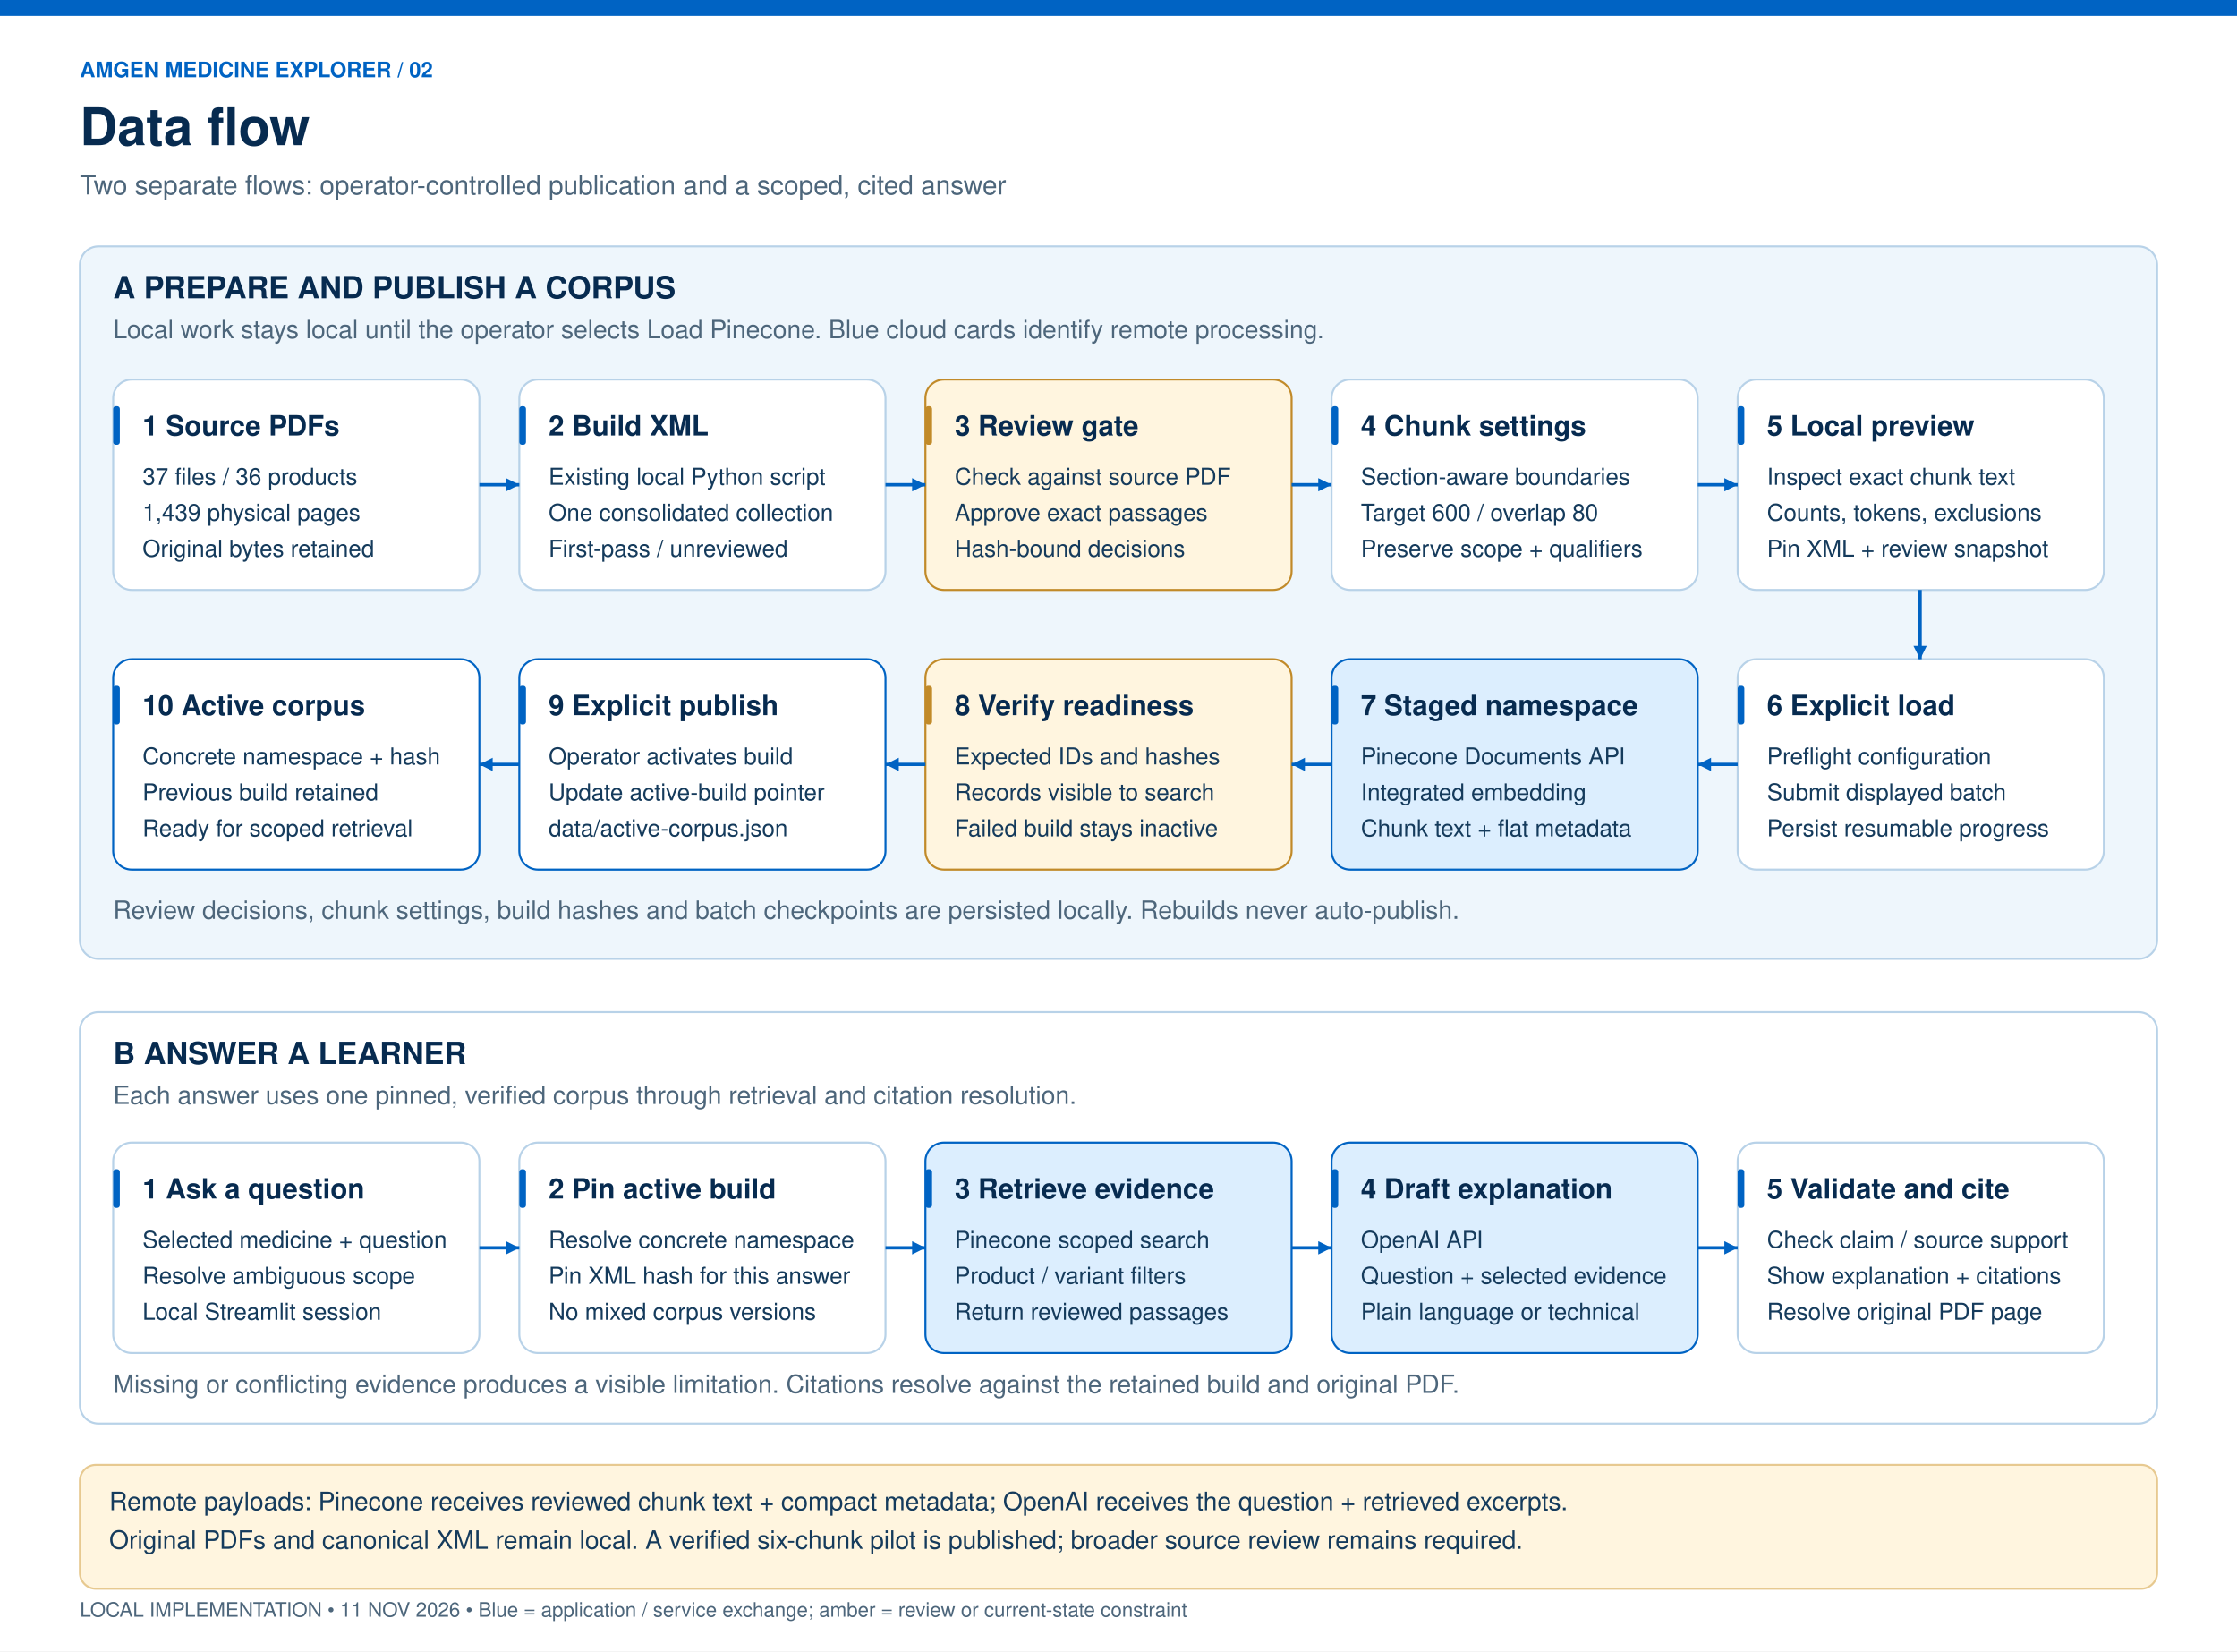
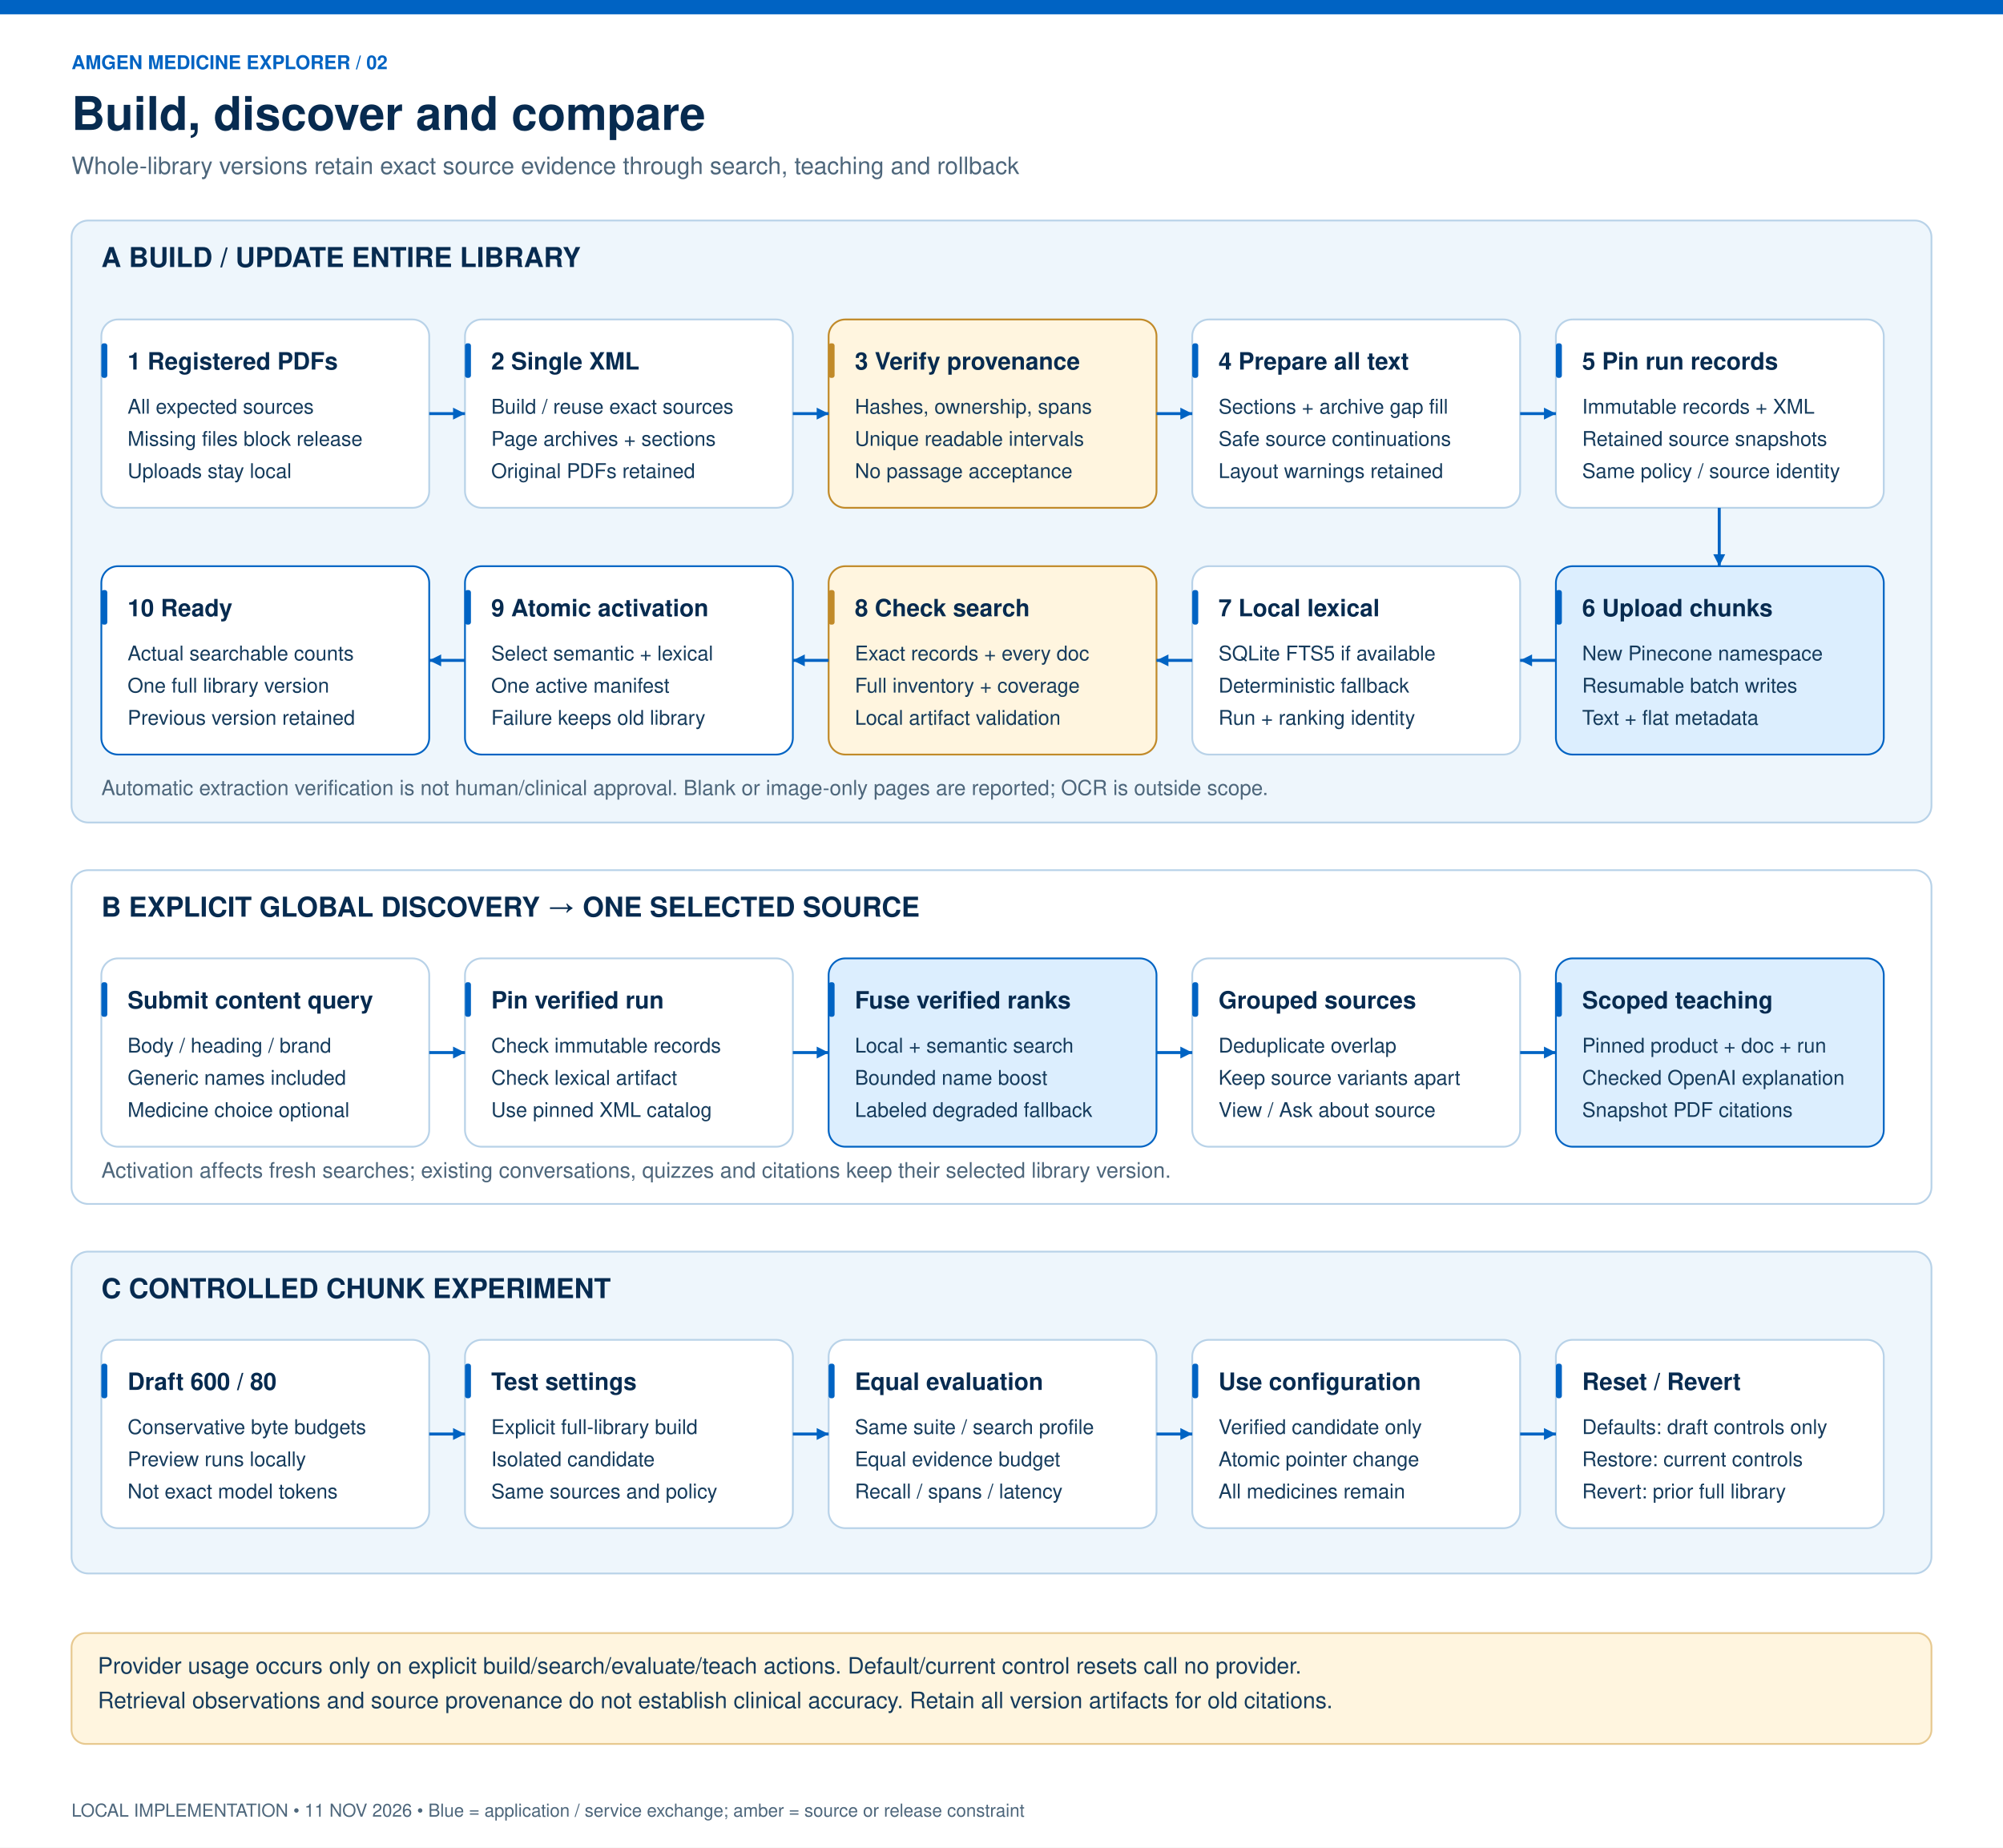
- <svg xmlns="http://www.w3.org/2000/svg" width="1680" height="1240" viewBox="0 0 1680 1240" role="img" aria-labelledby="title desc">
+ <svg xmlns="http://www.w3.org/2000/svg" width="1680" height="1550" viewBox="0 0 1680 1550" role="img" aria-labelledby="title desc">
  <defs>
    <marker id="arrow" markerWidth="9" markerHeight="9" refX="8" refY="4.5" orient="auto-start-reverse" markerUnits="userSpaceOnUse">
      <path d="M 0 0 L 9 4.5 L 0 9 z" fill="#0063C3" />
    </marker>
  </defs>
  <style>text { font-family: Helvetica, Arial, sans-serif; } .body { font-size: 19px; } </style>
-   <rect width="1680" height="1240" fill="#FFFFFF" />
+   <rect width="1680" height="1550" fill="#FFFFFF" />
  <rect width="1680" height="12" fill="#0063C3" />
  <text x="60" y="58" font-family="Helvetica, Arial, sans-serif" font-size="16" fill="#0063C3" font-weight="700" text-anchor="start">AMGEN MEDICINE EXPLORER  /  02</text>
-   <text x="60" y="109" font-family="Helvetica, Arial, sans-serif" font-size="39" fill="#072B50" font-weight="700" text-anchor="start">Data flow</text>
-   <text x="60" y="146" font-family="Helvetica, Arial, sans-serif" font-size="20" fill="#4D667B" font-weight="400" text-anchor="start">Two separate flows: operator-controlled publication and a scoped, cited answer</text>
-   <rect x="60" y="185" width="1560" height="535" rx="14" fill="#EEF6FC" stroke="#B8D2E8" stroke-width="1.5" />
-   <text x="85" y="224" font-family="Helvetica, Arial, sans-serif" font-size="23" fill="#072B50" font-weight="700" text-anchor="start">A  PREPARE AND PUBLISH A CORPUS</text>
-   <text x="85" y="254" font-family="Helvetica, Arial, sans-serif" font-size="19" fill="#4D667B" font-weight="400" text-anchor="start">Local work stays local until the operator selects Load Pinecone. Blue cloud cards identify remote processing.</text>
-   <rect x="85" y="285" width="275" height="158" rx="14" fill="#FFFFFF" stroke="#B8D2E8" stroke-width="1.5" />
-   <rect x="85" y="305" width="5" height="29" rx="2" fill="#0063C3" />
-   <text x="107" y="327" font-family="Helvetica, Arial, sans-serif" font-size="21" fill="#072B50" font-weight="700" text-anchor="start">1  Source PDFs</text>
-   <text x="107" y="364" font-family="Helvetica, Arial, sans-serif" font-size="17.5" fill="#153B5C" font-weight="400" text-anchor="start">37 files / 36 products</text>
-   <text x="107" y="391" font-family="Helvetica, Arial, sans-serif" font-size="17.5" fill="#153B5C" font-weight="400" text-anchor="start">1,439 physical pages</text>
-   <text x="107" y="418" font-family="Helvetica, Arial, sans-serif" font-size="17.5" fill="#153B5C" font-weight="400" text-anchor="start">Original bytes retained</text>
-   <rect x="390" y="285" width="275" height="158" rx="14" fill="#FFFFFF" stroke="#B8D2E8" stroke-width="1.5" />
-   <rect x="390" y="305" width="5" height="29" rx="2" fill="#0063C3" />
-   <text x="412" y="327" font-family="Helvetica, Arial, sans-serif" font-size="21" fill="#072B50" font-weight="700" text-anchor="start">2  Build XML</text>
-   <text x="412" y="364" font-family="Helvetica, Arial, sans-serif" font-size="17.5" fill="#153B5C" font-weight="400" text-anchor="start">Existing local Python script</text>
-   <text x="412" y="391" font-family="Helvetica, Arial, sans-serif" font-size="17.5" fill="#153B5C" font-weight="400" text-anchor="start">One consolidated collection</text>
-   <text x="412" y="418" font-family="Helvetica, Arial, sans-serif" font-size="17.5" fill="#153B5C" font-weight="400" text-anchor="start">First-pass / unreviewed</text>
-   <rect x="695" y="285" width="275" height="158" rx="14" fill="#FFF5DF" stroke="#C18A29" stroke-width="1.5" />
-   <rect x="695" y="305" width="5" height="29" rx="2" fill="#C18A29" />
-   <text x="717" y="327" font-family="Helvetica, Arial, sans-serif" font-size="21" fill="#072B50" font-weight="700" text-anchor="start">3  Review gate</text>
-   <text x="717" y="364" font-family="Helvetica, Arial, sans-serif" font-size="17.5" fill="#153B5C" font-weight="400" text-anchor="start">Check against source PDF</text>
-   <text x="717" y="391" font-family="Helvetica, Arial, sans-serif" font-size="17.5" fill="#153B5C" font-weight="400" text-anchor="start">Approve exact passages</text>
-   <text x="717" y="418" font-family="Helvetica, Arial, sans-serif" font-size="17.5" fill="#153B5C" font-weight="400" text-anchor="start">Hash-bound decisions</text>
-   <rect x="1000" y="285" width="275" height="158" rx="14" fill="#FFFFFF" stroke="#B8D2E8" stroke-width="1.5" />
-   <rect x="1000" y="305" width="5" height="29" rx="2" fill="#0063C3" />
-   <text x="1022" y="327" font-family="Helvetica, Arial, sans-serif" font-size="21" fill="#072B50" font-weight="700" text-anchor="start">4  Chunk settings</text>
-   <text x="1022" y="364" font-family="Helvetica, Arial, sans-serif" font-size="17.5" fill="#153B5C" font-weight="400" text-anchor="start">Section-aware boundaries</text>
-   <text x="1022" y="391" font-family="Helvetica, Arial, sans-serif" font-size="17.5" fill="#153B5C" font-weight="400" text-anchor="start">Target 600 / overlap 80</text>
-   <text x="1022" y="418" font-family="Helvetica, Arial, sans-serif" font-size="17.5" fill="#153B5C" font-weight="400" text-anchor="start">Preserve scope + qualifiers</text>
-   <rect x="1305" y="285" width="275" height="158" rx="14" fill="#FFFFFF" stroke="#B8D2E8" stroke-width="1.5" />
-   <rect x="1305" y="305" width="5" height="29" rx="2" fill="#0063C3" />
-   <text x="1327" y="327" font-family="Helvetica, Arial, sans-serif" font-size="21" fill="#072B50" font-weight="700" text-anchor="start">5  Local preview</text>
-   <text x="1327" y="364" font-family="Helvetica, Arial, sans-serif" font-size="17.5" fill="#153B5C" font-weight="400" text-anchor="start">Inspect exact chunk text</text>
-   <text x="1327" y="391" font-family="Helvetica, Arial, sans-serif" font-size="17.5" fill="#153B5C" font-weight="400" text-anchor="start">Counts, tokens, exclusions</text>
-   <text x="1327" y="418" font-family="Helvetica, Arial, sans-serif" font-size="17.5" fill="#153B5C" font-weight="400" text-anchor="start">Pin XML + review snapshot</text>
-   <path d="M 360 364 L 390 364" fill="none" stroke="#0063C3" stroke-width="2.5" stroke-linejoin="round" />
-   <polygon points="390,364 380.0,369.0 380.0,359.0" fill="#0063C3" />
-   <path d="M 665 364 L 695 364" fill="none" stroke="#0063C3" stroke-width="2.5" stroke-linejoin="round" />
-   <polygon points="695,364 685.0,369.0 685.0,359.0" fill="#0063C3" />
-   <path d="M 970 364 L 1000 364" fill="none" stroke="#0063C3" stroke-width="2.5" stroke-linejoin="round" />
-   <polygon points="1000,364 990.0,369.0 990.0,359.0" fill="#0063C3" />
-   <path d="M 1275 364 L 1305 364" fill="none" stroke="#0063C3" stroke-width="2.5" stroke-linejoin="round" />
-   <polygon points="1305,364 1295.0,369.0 1295.0,359.0" fill="#0063C3" />
-   <rect x="85" y="495" width="275" height="158" rx="14" fill="#FFFFFF" stroke="#0063C3" stroke-width="1.5" />
-   <rect x="85" y="515" width="5" height="29" rx="2" fill="#0063C3" />
-   <text x="107" y="537" font-family="Helvetica, Arial, sans-serif" font-size="21" fill="#072B50" font-weight="700" text-anchor="start">10  Active corpus</text>
-   <text x="107" y="574" font-family="Helvetica, Arial, sans-serif" font-size="17.5" fill="#153B5C" font-weight="400" text-anchor="start">Concrete namespace + hash</text>
-   <text x="107" y="601" font-family="Helvetica, Arial, sans-serif" font-size="17.5" fill="#153B5C" font-weight="400" text-anchor="start">Previous build retained</text>
-   <text x="107" y="628" font-family="Helvetica, Arial, sans-serif" font-size="17.5" fill="#153B5C" font-weight="400" text-anchor="start">Ready for scoped retrieval</text>
-   <rect x="390" y="495" width="275" height="158" rx="14" fill="#FFFFFF" stroke="#0063C3" stroke-width="1.5" />
-   <rect x="390" y="515" width="5" height="29" rx="2" fill="#0063C3" />
-   <text x="412" y="537" font-family="Helvetica, Arial, sans-serif" font-size="21" fill="#072B50" font-weight="700" text-anchor="start">9  Explicit publish</text>
-   <text x="412" y="574" font-family="Helvetica, Arial, sans-serif" font-size="17.5" fill="#153B5C" font-weight="400" text-anchor="start">Operator activates build</text>
-   <text x="412" y="601" font-family="Helvetica, Arial, sans-serif" font-size="17.5" fill="#153B5C" font-weight="400" text-anchor="start">Update active-build pointer</text>
-   <text x="412" y="628" font-family="Helvetica, Arial, sans-serif" font-size="17.5" fill="#153B5C" font-weight="400" text-anchor="start">data/active-corpus.json</text>
-   <rect x="695" y="495" width="275" height="158" rx="14" fill="#FFF5DF" stroke="#C18A29" stroke-width="1.5" />
-   <rect x="695" y="515" width="5" height="29" rx="2" fill="#C18A29" />
-   <text x="717" y="537" font-family="Helvetica, Arial, sans-serif" font-size="21" fill="#072B50" font-weight="700" text-anchor="start">8  Verify readiness</text>
-   <text x="717" y="574" font-family="Helvetica, Arial, sans-serif" font-size="17.5" fill="#153B5C" font-weight="400" text-anchor="start">Expected IDs and hashes</text>
-   <text x="717" y="601" font-family="Helvetica, Arial, sans-serif" font-size="17.5" fill="#153B5C" font-weight="400" text-anchor="start">Records visible to search</text>
-   <text x="717" y="628" font-family="Helvetica, Arial, sans-serif" font-size="17.5" fill="#153B5C" font-weight="400" text-anchor="start">Failed build stays inactive</text>
-   <rect x="1000" y="495" width="275" height="158" rx="14" fill="#DCEEFE" stroke="#0063C3" stroke-width="1.5" />
-   <rect x="1000" y="515" width="5" height="29" rx="2" fill="#0063C3" />
-   <text x="1022" y="537" font-family="Helvetica, Arial, sans-serif" font-size="21" fill="#072B50" font-weight="700" text-anchor="start">7  Staged namespace</text>
-   <text x="1022" y="574" font-family="Helvetica, Arial, sans-serif" font-size="17.5" fill="#153B5C" font-weight="400" text-anchor="start">Pinecone Documents API</text>
-   <text x="1022" y="601" font-family="Helvetica, Arial, sans-serif" font-size="17.5" fill="#153B5C" font-weight="400" text-anchor="start">Integrated embedding</text>
-   <text x="1022" y="628" font-family="Helvetica, Arial, sans-serif" font-size="17.5" fill="#153B5C" font-weight="400" text-anchor="start">Chunk text + flat metadata</text>
-   <rect x="1305" y="495" width="275" height="158" rx="14" fill="#FFFFFF" stroke="#B8D2E8" stroke-width="1.5" />
-   <rect x="1305" y="515" width="5" height="29" rx="2" fill="#0063C3" />
-   <text x="1327" y="537" font-family="Helvetica, Arial, sans-serif" font-size="21" fill="#072B50" font-weight="700" text-anchor="start">6  Explicit load</text>
-   <text x="1327" y="574" font-family="Helvetica, Arial, sans-serif" font-size="17.5" fill="#153B5C" font-weight="400" text-anchor="start">Preflight configuration</text>
-   <text x="1327" y="601" font-family="Helvetica, Arial, sans-serif" font-size="17.5" fill="#153B5C" font-weight="400" text-anchor="start">Submit displayed batch</text>
-   <text x="1327" y="628" font-family="Helvetica, Arial, sans-serif" font-size="17.5" fill="#153B5C" font-weight="400" text-anchor="start">Persist resumable progress</text>
-   <path d="M 1442 443 L 1442 495" fill="none" stroke="#0063C3" stroke-width="2.5" stroke-linejoin="round" />
-   <polygon points="1442,495 1437.0,485.0 1447.0,485.0" fill="#0063C3" />
-   <path d="M 390 574 L 360 574" fill="none" stroke="#0063C3" stroke-width="2.5" stroke-linejoin="round" />
-   <polygon points="360,574 370.0,569.0 370.0,579.0" fill="#0063C3" />
-   <path d="M 695 574 L 665 574" fill="none" stroke="#0063C3" stroke-width="2.5" stroke-linejoin="round" />
-   <polygon points="665,574 675.0,569.0 675.0,579.0" fill="#0063C3" />
-   <path d="M 1000 574 L 970 574" fill="none" stroke="#0063C3" stroke-width="2.5" stroke-linejoin="round" />
-   <polygon points="970,574 980.0,569.0 980.0,579.0" fill="#0063C3" />
-   <path d="M 1305 574 L 1275 574" fill="none" stroke="#0063C3" stroke-width="2.5" stroke-linejoin="round" />
-   <polygon points="1275,574 1285.0,569.0 1285.0,579.0" fill="#0063C3" />
-   <text x="85" y="690" font-family="Helvetica, Arial, sans-serif" font-size="19" fill="#4D667B" font-weight="400" text-anchor="start">Review decisions, chunk settings, build hashes and batch checkpoints are persisted locally. Rebuilds never auto-publish.</text>
-   <rect x="60" y="760" width="1560" height="309" rx="14" fill="#FFFFFF" stroke="#B8D2E8" stroke-width="1.5" />
-   <text x="85" y="799" font-family="Helvetica, Arial, sans-serif" font-size="23" fill="#072B50" font-weight="700" text-anchor="start">B  ANSWER A LEARNER</text>
-   <text x="85" y="829" font-family="Helvetica, Arial, sans-serif" font-size="19" fill="#4D667B" font-weight="400" text-anchor="start">Each answer uses one pinned, verified corpus through retrieval and citation resolution.</text>
-   <rect x="85" y="858" width="275" height="158" rx="14" fill="#FFFFFF" stroke="#B8D2E8" stroke-width="1.5" />
-   <rect x="85" y="878" width="5" height="29" rx="2" fill="#0063C3" />
-   <text x="107" y="900" font-family="Helvetica, Arial, sans-serif" font-size="21" fill="#072B50" font-weight="700" text-anchor="start">1  Ask a question</text>
-   <text x="107" y="937" font-family="Helvetica, Arial, sans-serif" font-size="17.5" fill="#153B5C" font-weight="400" text-anchor="start">Selected medicine + question</text>
-   <text x="107" y="964" font-family="Helvetica, Arial, sans-serif" font-size="17.5" fill="#153B5C" font-weight="400" text-anchor="start">Resolve ambiguous scope</text>
-   <text x="107" y="991" font-family="Helvetica, Arial, sans-serif" font-size="17.5" fill="#153B5C" font-weight="400" text-anchor="start">Local Streamlit session</text>
-   <rect x="390" y="858" width="275" height="158" rx="14" fill="#FFFFFF" stroke="#B8D2E8" stroke-width="1.5" />
-   <rect x="390" y="878" width="5" height="29" rx="2" fill="#0063C3" />
-   <text x="412" y="900" font-family="Helvetica, Arial, sans-serif" font-size="21" fill="#072B50" font-weight="700" text-anchor="start">2  Pin active build</text>
-   <text x="412" y="937" font-family="Helvetica, Arial, sans-serif" font-size="17.5" fill="#153B5C" font-weight="400" text-anchor="start">Resolve concrete namespace</text>
-   <text x="412" y="964" font-family="Helvetica, Arial, sans-serif" font-size="17.5" fill="#153B5C" font-weight="400" text-anchor="start">Pin XML hash for this answer</text>
-   <text x="412" y="991" font-family="Helvetica, Arial, sans-serif" font-size="17.5" fill="#153B5C" font-weight="400" text-anchor="start">No mixed corpus versions</text>
-   <rect x="695" y="858" width="275" height="158" rx="14" fill="#DCEEFE" stroke="#0063C3" stroke-width="1.5" />
-   <rect x="695" y="878" width="5" height="29" rx="2" fill="#0063C3" />
-   <text x="717" y="900" font-family="Helvetica, Arial, sans-serif" font-size="21" fill="#072B50" font-weight="700" text-anchor="start">3  Retrieve evidence</text>
-   <text x="717" y="937" font-family="Helvetica, Arial, sans-serif" font-size="17.5" fill="#153B5C" font-weight="400" text-anchor="start">Pinecone scoped search</text>
-   <text x="717" y="964" font-family="Helvetica, Arial, sans-serif" font-size="17.5" fill="#153B5C" font-weight="400" text-anchor="start">Product / variant filters</text>
-   <text x="717" y="991" font-family="Helvetica, Arial, sans-serif" font-size="17.5" fill="#153B5C" font-weight="400" text-anchor="start">Return reviewed passages</text>
-   <rect x="1000" y="858" width="275" height="158" rx="14" fill="#DCEEFE" stroke="#0063C3" stroke-width="1.5" />
-   <rect x="1000" y="878" width="5" height="29" rx="2" fill="#0063C3" />
-   <text x="1022" y="900" font-family="Helvetica, Arial, sans-serif" font-size="21" fill="#072B50" font-weight="700" text-anchor="start">4  Draft explanation</text>
-   <text x="1022" y="937" font-family="Helvetica, Arial, sans-serif" font-size="17.5" fill="#153B5C" font-weight="400" text-anchor="start">OpenAI API</text>
-   <text x="1022" y="964" font-family="Helvetica, Arial, sans-serif" font-size="17.5" fill="#153B5C" font-weight="400" text-anchor="start">Question + selected evidence</text>
-   <text x="1022" y="991" font-family="Helvetica, Arial, sans-serif" font-size="17.5" fill="#153B5C" font-weight="400" text-anchor="start">Plain language or technical</text>
-   <rect x="1305" y="858" width="275" height="158" rx="14" fill="#FFFFFF" stroke="#B8D2E8" stroke-width="1.5" />
-   <rect x="1305" y="878" width="5" height="29" rx="2" fill="#0063C3" />
-   <text x="1327" y="900" font-family="Helvetica, Arial, sans-serif" font-size="21" fill="#072B50" font-weight="700" text-anchor="start">5  Validate and cite</text>
-   <text x="1327" y="937" font-family="Helvetica, Arial, sans-serif" font-size="17.5" fill="#153B5C" font-weight="400" text-anchor="start">Check claim / source support</text>
-   <text x="1327" y="964" font-family="Helvetica, Arial, sans-serif" font-size="17.5" fill="#153B5C" font-weight="400" text-anchor="start">Show explanation + citations</text>
-   <text x="1327" y="991" font-family="Helvetica, Arial, sans-serif" font-size="17.5" fill="#153B5C" font-weight="400" text-anchor="start">Resolve original PDF page</text>
-   <path d="M 360 937 L 390 937" fill="none" stroke="#0063C3" stroke-width="2.5" stroke-linejoin="round" />
-   <polygon points="390,937 380.0,942.0 380.0,932.0" fill="#0063C3" />
-   <path d="M 665 937 L 695 937" fill="none" stroke="#0063C3" stroke-width="2.5" stroke-linejoin="round" />
-   <polygon points="695,937 685.0,942.0 685.0,932.0" fill="#0063C3" />
-   <path d="M 970 937 L 1000 937" fill="none" stroke="#0063C3" stroke-width="2.5" stroke-linejoin="round" />
-   <polygon points="1000,937 990.0,942.0 990.0,932.0" fill="#0063C3" />
-   <path d="M 1275 937 L 1305 937" fill="none" stroke="#0063C3" stroke-width="2.5" stroke-linejoin="round" />
-   <polygon points="1305,937 1295.0,942.0 1295.0,932.0" fill="#0063C3" />
-   <text x="85" y="1046" font-family="Helvetica, Arial, sans-serif" font-size="19" fill="#4D667B" font-weight="400" text-anchor="start">Missing or conflicting evidence produces a visible limitation. Citations resolve against the retained build and original PDF.</text>
-   <rect x="60" y="1100" width="1560" height="93" rx="12" fill="#FFF5DF" stroke="#E7C990" stroke-width="1.5" />
-   <text x="82" y="1134" font-family="Helvetica, Arial, sans-serif" font-size="19" fill="#153B5C" font-weight="400" text-anchor="start">Remote payloads: Pinecone receives reviewed chunk text + compact metadata; OpenAI receives the question + retrieved excerpts.</text>
-   <text x="82" y="1163" font-family="Helvetica, Arial, sans-serif" font-size="19" fill="#153B5C" font-weight="400" text-anchor="start">Original PDFs and canonical XML remain local. A verified six-chunk pilot is published; broader source review remains required.</text>
-   <text x="60" y="1214" font-family="Helvetica, Arial, sans-serif" font-size="15" fill="#4D667B" font-weight="400" text-anchor="start">LOCAL IMPLEMENTATION  •  11 NOV 2026  •  Blue = application / service exchange; amber = review or current-state constraint</text>
+   <text x="60" y="109" font-family="Helvetica, Arial, sans-serif" font-size="39" fill="#072B50" font-weight="700" text-anchor="start">Build, discover and compare</text>
+   <text x="60" y="146" font-family="Helvetica, Arial, sans-serif" font-size="20" fill="#4D667B" font-weight="400" text-anchor="start">Whole-library versions retain exact source evidence through search, teaching and rollback</text>
+   <rect x="60" y="185" width="1560" height="505" rx="14" fill="#EEF6FC" stroke="#B8D2E8" stroke-width="1.5" />
+   <text x="85" y="224" font-family="Helvetica, Arial, sans-serif" font-size="23" fill="#072B50" font-weight="700" text-anchor="start">A  BUILD / UPDATE ENTIRE LIBRARY</text>
+   <rect x="85" y="268" width="275" height="158" rx="14" fill="#FFFFFF" stroke="#B8D2E8" stroke-width="1.5" />
+   <rect x="85" y="288" width="5" height="29" rx="2" fill="#0063C3" />
+   <text x="107" y="310" font-family="Helvetica, Arial, sans-serif" font-size="20" fill="#072B50" font-weight="700" text-anchor="start">1  Registered PDFs</text>
+   <text x="107" y="347" font-family="Helvetica, Arial, sans-serif" font-size="17" fill="#153B5C" font-weight="400" text-anchor="start">All expected sources</text>
+   <text x="107" y="374" font-family="Helvetica, Arial, sans-serif" font-size="17" fill="#153B5C" font-weight="400" text-anchor="start">Missing files block release</text>
+   <text x="107" y="401" font-family="Helvetica, Arial, sans-serif" font-size="17" fill="#153B5C" font-weight="400" text-anchor="start">Uploads stay local</text>
+   <rect x="390" y="268" width="275" height="158" rx="14" fill="#FFFFFF" stroke="#B8D2E8" stroke-width="1.5" />
+   <rect x="390" y="288" width="5" height="29" rx="2" fill="#0063C3" />
+   <text x="412" y="310" font-family="Helvetica, Arial, sans-serif" font-size="20" fill="#072B50" font-weight="700" text-anchor="start">2  Single XML</text>
+   <text x="412" y="347" font-family="Helvetica, Arial, sans-serif" font-size="17" fill="#153B5C" font-weight="400" text-anchor="start">Build / reuse exact sources</text>
+   <text x="412" y="374" font-family="Helvetica, Arial, sans-serif" font-size="17" fill="#153B5C" font-weight="400" text-anchor="start">Page archives + sections</text>
+   <text x="412" y="401" font-family="Helvetica, Arial, sans-serif" font-size="17" fill="#153B5C" font-weight="400" text-anchor="start">Original PDFs retained</text>
+   <rect x="695" y="268" width="275" height="158" rx="14" fill="#FFF5DF" stroke="#C18A29" stroke-width="1.5" />
+   <rect x="695" y="288" width="5" height="29" rx="2" fill="#C18A29" />
+   <text x="717" y="310" font-family="Helvetica, Arial, sans-serif" font-size="20" fill="#072B50" font-weight="700" text-anchor="start">3  Verify provenance</text>
+   <text x="717" y="347" font-family="Helvetica, Arial, sans-serif" font-size="17" fill="#153B5C" font-weight="400" text-anchor="start">Hashes, ownership, spans</text>
+   <text x="717" y="374" font-family="Helvetica, Arial, sans-serif" font-size="17" fill="#153B5C" font-weight="400" text-anchor="start">Unique readable intervals</text>
+   <text x="717" y="401" font-family="Helvetica, Arial, sans-serif" font-size="17" fill="#153B5C" font-weight="400" text-anchor="start">No passage acceptance</text>
+   <rect x="1000" y="268" width="275" height="158" rx="14" fill="#FFFFFF" stroke="#B8D2E8" stroke-width="1.5" />
+   <rect x="1000" y="288" width="5" height="29" rx="2" fill="#0063C3" />
+   <text x="1022" y="310" font-family="Helvetica, Arial, sans-serif" font-size="20" fill="#072B50" font-weight="700" text-anchor="start">4  Prepare all text</text>
+   <text x="1022" y="347" font-family="Helvetica, Arial, sans-serif" font-size="17" fill="#153B5C" font-weight="400" text-anchor="start">Sections + archive gap fill</text>
+   <text x="1022" y="374" font-family="Helvetica, Arial, sans-serif" font-size="17" fill="#153B5C" font-weight="400" text-anchor="start">Safe source continuations</text>
+   <text x="1022" y="401" font-family="Helvetica, Arial, sans-serif" font-size="17" fill="#153B5C" font-weight="400" text-anchor="start">Layout warnings retained</text>
+   <rect x="1305" y="268" width="275" height="158" rx="14" fill="#FFFFFF" stroke="#B8D2E8" stroke-width="1.5" />
+   <rect x="1305" y="288" width="5" height="29" rx="2" fill="#0063C3" />
+   <text x="1327" y="310" font-family="Helvetica, Arial, sans-serif" font-size="20" fill="#072B50" font-weight="700" text-anchor="start">5  Pin run records</text>
+   <text x="1327" y="347" font-family="Helvetica, Arial, sans-serif" font-size="17" fill="#153B5C" font-weight="400" text-anchor="start">Immutable records + XML</text>
+   <text x="1327" y="374" font-family="Helvetica, Arial, sans-serif" font-size="17" fill="#153B5C" font-weight="400" text-anchor="start">Retained source snapshots</text>
+   <text x="1327" y="401" font-family="Helvetica, Arial, sans-serif" font-size="17" fill="#153B5C" font-weight="400" text-anchor="start">Same policy / source identity</text>
+   <path d="M 360 347 L 390 347" fill="none" stroke="#0063C3" stroke-width="2.5" stroke-linejoin="round" />
+   <polygon points="390,347 380.0,352.0 380.0,342.0" fill="#0063C3" />
+   <path d="M 665 347 L 695 347" fill="none" stroke="#0063C3" stroke-width="2.5" stroke-linejoin="round" />
+   <polygon points="695,347 685.0,352.0 685.0,342.0" fill="#0063C3" />
+   <path d="M 970 347 L 1000 347" fill="none" stroke="#0063C3" stroke-width="2.5" stroke-linejoin="round" />
+   <polygon points="1000,347 990.0,352.0 990.0,342.0" fill="#0063C3" />
+   <path d="M 1275 347 L 1305 347" fill="none" stroke="#0063C3" stroke-width="2.5" stroke-linejoin="round" />
+   <polygon points="1305,347 1295.0,352.0 1295.0,342.0" fill="#0063C3" />
+   <rect x="85" y="475" width="275" height="158" rx="14" fill="#FFFFFF" stroke="#0063C3" stroke-width="1.5" />
+   <rect x="85" y="495" width="5" height="29" rx="2" fill="#0063C3" />
+   <text x="107" y="517" font-family="Helvetica, Arial, sans-serif" font-size="20" fill="#072B50" font-weight="700" text-anchor="start">10  Ready</text>
+   <text x="107" y="554" font-family="Helvetica, Arial, sans-serif" font-size="17" fill="#153B5C" font-weight="400" text-anchor="start">Actual searchable counts</text>
+   <text x="107" y="581" font-family="Helvetica, Arial, sans-serif" font-size="17" fill="#153B5C" font-weight="400" text-anchor="start">One full library version</text>
+   <text x="107" y="608" font-family="Helvetica, Arial, sans-serif" font-size="17" fill="#153B5C" font-weight="400" text-anchor="start">Previous version retained</text>
+   <rect x="390" y="475" width="275" height="158" rx="14" fill="#FFFFFF" stroke="#0063C3" stroke-width="1.5" />
+   <rect x="390" y="495" width="5" height="29" rx="2" fill="#0063C3" />
+   <text x="412" y="517" font-family="Helvetica, Arial, sans-serif" font-size="20" fill="#072B50" font-weight="700" text-anchor="start">9  Atomic activation</text>
+   <text x="412" y="554" font-family="Helvetica, Arial, sans-serif" font-size="17" fill="#153B5C" font-weight="400" text-anchor="start">Select semantic + lexical</text>
+   <text x="412" y="581" font-family="Helvetica, Arial, sans-serif" font-size="17" fill="#153B5C" font-weight="400" text-anchor="start">One active manifest</text>
+   <text x="412" y="608" font-family="Helvetica, Arial, sans-serif" font-size="17" fill="#153B5C" font-weight="400" text-anchor="start">Failure keeps old library</text>
+   <rect x="695" y="475" width="275" height="158" rx="14" fill="#FFF5DF" stroke="#C18A29" stroke-width="1.5" />
+   <rect x="695" y="495" width="5" height="29" rx="2" fill="#C18A29" />
+   <text x="717" y="517" font-family="Helvetica, Arial, sans-serif" font-size="20" fill="#072B50" font-weight="700" text-anchor="start">8  Check search</text>
+   <text x="717" y="554" font-family="Helvetica, Arial, sans-serif" font-size="17" fill="#153B5C" font-weight="400" text-anchor="start">Exact records + every doc</text>
+   <text x="717" y="581" font-family="Helvetica, Arial, sans-serif" font-size="17" fill="#153B5C" font-weight="400" text-anchor="start">Full inventory + coverage</text>
+   <text x="717" y="608" font-family="Helvetica, Arial, sans-serif" font-size="17" fill="#153B5C" font-weight="400" text-anchor="start">Local artifact validation</text>
+   <rect x="1000" y="475" width="275" height="158" rx="14" fill="#FFFFFF" stroke="#B8D2E8" stroke-width="1.5" />
+   <rect x="1000" y="495" width="5" height="29" rx="2" fill="#0063C3" />
+   <text x="1022" y="517" font-family="Helvetica, Arial, sans-serif" font-size="20" fill="#072B50" font-weight="700" text-anchor="start">7  Local lexical</text>
+   <text x="1022" y="554" font-family="Helvetica, Arial, sans-serif" font-size="17" fill="#153B5C" font-weight="400" text-anchor="start">SQLite FTS5 if available</text>
+   <text x="1022" y="581" font-family="Helvetica, Arial, sans-serif" font-size="17" fill="#153B5C" font-weight="400" text-anchor="start">Deterministic fallback</text>
+   <text x="1022" y="608" font-family="Helvetica, Arial, sans-serif" font-size="17" fill="#153B5C" font-weight="400" text-anchor="start">Run + ranking identity</text>
+   <rect x="1305" y="475" width="275" height="158" rx="14" fill="#DCEEFE" stroke="#0063C3" stroke-width="1.5" />
+   <rect x="1305" y="495" width="5" height="29" rx="2" fill="#0063C3" />
+   <text x="1327" y="517" font-family="Helvetica, Arial, sans-serif" font-size="20" fill="#072B50" font-weight="700" text-anchor="start">6  Upload chunks</text>
+   <text x="1327" y="554" font-family="Helvetica, Arial, sans-serif" font-size="17" fill="#153B5C" font-weight="400" text-anchor="start">New Pinecone namespace</text>
+   <text x="1327" y="581" font-family="Helvetica, Arial, sans-serif" font-size="17" fill="#153B5C" font-weight="400" text-anchor="start">Resumable batch writes</text>
+   <text x="1327" y="608" font-family="Helvetica, Arial, sans-serif" font-size="17" fill="#153B5C" font-weight="400" text-anchor="start">Text + flat metadata</text>
+   <path d="M 1442 426 L 1442 475" fill="none" stroke="#0063C3" stroke-width="2.5" stroke-linejoin="round" />
+   <polygon points="1442,475 1437.0,465.0 1447.0,465.0" fill="#0063C3" />
+   <path d="M 390 554 L 360 554" fill="none" stroke="#0063C3" stroke-width="2.5" stroke-linejoin="round" />
+   <polygon points="360,554 370.0,549.0 370.0,559.0" fill="#0063C3" />
+   <path d="M 695 554 L 665 554" fill="none" stroke="#0063C3" stroke-width="2.5" stroke-linejoin="round" />
+   <polygon points="665,554 675.0,549.0 675.0,559.0" fill="#0063C3" />
+   <path d="M 1000 554 L 970 554" fill="none" stroke="#0063C3" stroke-width="2.5" stroke-linejoin="round" />
+   <polygon points="970,554 980.0,549.0 980.0,559.0" fill="#0063C3" />
+   <path d="M 1305 554 L 1275 554" fill="none" stroke="#0063C3" stroke-width="2.5" stroke-linejoin="round" />
+   <polygon points="1275,554 1285.0,549.0 1285.0,559.0" fill="#0063C3" />
+   <text x="85" y="667" font-family="Helvetica, Arial, sans-serif" font-size="17.5" fill="#4D667B" font-weight="400" text-anchor="start">Automatic extraction verification is not human/clinical approval. Blank or image-only pages are reported; OCR is outside scope.</text>
+   <rect x="60" y="730" width="1560" height="280" rx="14" fill="#FFFFFF" stroke="#B8D2E8" stroke-width="1.5" />
+   <text x="85" y="769" font-family="Helvetica, Arial, sans-serif" font-size="23" fill="#072B50" font-weight="700" text-anchor="start">B  EXPLICIT GLOBAL DISCOVERY → ONE SELECTED SOURCE</text>
+   <rect x="85" y="804" width="275" height="158" rx="14" fill="#FFFFFF" stroke="#B8D2E8" stroke-width="1.5" />
+   <rect x="85" y="824" width="5" height="29" rx="2" fill="#0063C3" />
+   <text x="107" y="846" font-family="Helvetica, Arial, sans-serif" font-size="20" fill="#072B50" font-weight="700" text-anchor="start">Submit content query</text>
+   <text x="107" y="883" font-family="Helvetica, Arial, sans-serif" font-size="17" fill="#153B5C" font-weight="400" text-anchor="start">Body / heading / brand</text>
+   <text x="107" y="910" font-family="Helvetica, Arial, sans-serif" font-size="17" fill="#153B5C" font-weight="400" text-anchor="start">Generic names included</text>
+   <text x="107" y="937" font-family="Helvetica, Arial, sans-serif" font-size="17" fill="#153B5C" font-weight="400" text-anchor="start">Medicine choice optional</text>
+   <rect x="390" y="804" width="275" height="158" rx="14" fill="#FFFFFF" stroke="#B8D2E8" stroke-width="1.5" />
+   <rect x="390" y="824" width="5" height="29" rx="2" fill="#0063C3" />
+   <text x="412" y="846" font-family="Helvetica, Arial, sans-serif" font-size="20" fill="#072B50" font-weight="700" text-anchor="start">Pin verified run</text>
+   <text x="412" y="883" font-family="Helvetica, Arial, sans-serif" font-size="17" fill="#153B5C" font-weight="400" text-anchor="start">Check immutable records</text>
+   <text x="412" y="910" font-family="Helvetica, Arial, sans-serif" font-size="17" fill="#153B5C" font-weight="400" text-anchor="start">Check lexical artifact</text>
+   <text x="412" y="937" font-family="Helvetica, Arial, sans-serif" font-size="17" fill="#153B5C" font-weight="400" text-anchor="start">Use pinned XML catalog</text>
+   <rect x="695" y="804" width="275" height="158" rx="14" fill="#DCEEFE" stroke="#0063C3" stroke-width="1.5" />
+   <rect x="695" y="824" width="5" height="29" rx="2" fill="#0063C3" />
+   <text x="717" y="846" font-family="Helvetica, Arial, sans-serif" font-size="20" fill="#072B50" font-weight="700" text-anchor="start">Fuse verified ranks</text>
+   <text x="717" y="883" font-family="Helvetica, Arial, sans-serif" font-size="17" fill="#153B5C" font-weight="400" text-anchor="start">Local + semantic search</text>
+   <text x="717" y="910" font-family="Helvetica, Arial, sans-serif" font-size="17" fill="#153B5C" font-weight="400" text-anchor="start">Bounded name boost</text>
+   <text x="717" y="937" font-family="Helvetica, Arial, sans-serif" font-size="17" fill="#153B5C" font-weight="400" text-anchor="start">Labeled degraded fallback</text>
+   <rect x="1000" y="804" width="275" height="158" rx="14" fill="#FFFFFF" stroke="#B8D2E8" stroke-width="1.5" />
+   <rect x="1000" y="824" width="5" height="29" rx="2" fill="#0063C3" />
+   <text x="1022" y="846" font-family="Helvetica, Arial, sans-serif" font-size="20" fill="#072B50" font-weight="700" text-anchor="start">Grouped sources</text>
+   <text x="1022" y="883" font-family="Helvetica, Arial, sans-serif" font-size="17" fill="#153B5C" font-weight="400" text-anchor="start">Deduplicate overlap</text>
+   <text x="1022" y="910" font-family="Helvetica, Arial, sans-serif" font-size="17" fill="#153B5C" font-weight="400" text-anchor="start">Keep source variants apart</text>
+   <text x="1022" y="937" font-family="Helvetica, Arial, sans-serif" font-size="17" fill="#153B5C" font-weight="400" text-anchor="start">View / Ask about source</text>
+   <rect x="1305" y="804" width="275" height="158" rx="14" fill="#DCEEFE" stroke="#0063C3" stroke-width="1.5" />
+   <rect x="1305" y="824" width="5" height="29" rx="2" fill="#0063C3" />
+   <text x="1327" y="846" font-family="Helvetica, Arial, sans-serif" font-size="20" fill="#072B50" font-weight="700" text-anchor="start">Scoped teaching</text>
+   <text x="1327" y="883" font-family="Helvetica, Arial, sans-serif" font-size="17" fill="#153B5C" font-weight="400" text-anchor="start">Pinned product + doc + run</text>
+   <text x="1327" y="910" font-family="Helvetica, Arial, sans-serif" font-size="17" fill="#153B5C" font-weight="400" text-anchor="start">Checked OpenAI explanation</text>
+   <text x="1327" y="937" font-family="Helvetica, Arial, sans-serif" font-size="17" fill="#153B5C" font-weight="400" text-anchor="start">Snapshot PDF citations</text>
+   <path d="M 360 883 L 390 883" fill="none" stroke="#0063C3" stroke-width="2.5" stroke-linejoin="round" />
+   <polygon points="390,883 380.0,888.0 380.0,878.0" fill="#0063C3" />
+   <path d="M 665 883 L 695 883" fill="none" stroke="#0063C3" stroke-width="2.5" stroke-linejoin="round" />
+   <polygon points="695,883 685.0,888.0 685.0,878.0" fill="#0063C3" />
+   <path d="M 970 883 L 1000 883" fill="none" stroke="#0063C3" stroke-width="2.5" stroke-linejoin="round" />
+   <polygon points="1000,883 990.0,888.0 990.0,878.0" fill="#0063C3" />
+   <path d="M 1275 883 L 1305 883" fill="none" stroke="#0063C3" stroke-width="2.5" stroke-linejoin="round" />
+   <polygon points="1305,883 1295.0,888.0 1295.0,878.0" fill="#0063C3" />
+   <text x="85" y="988" font-family="Helvetica, Arial, sans-serif" font-size="18" fill="#4D667B" font-weight="400" text-anchor="start">Activation affects fresh searches; existing conversations, quizzes and citations keep their selected library version.</text>
+   <rect x="60" y="1050" width="1560" height="270" rx="14" fill="#EEF6FC" stroke="#B8D2E8" stroke-width="1.5" />
+   <text x="85" y="1089" font-family="Helvetica, Arial, sans-serif" font-size="23" fill="#072B50" font-weight="700" text-anchor="start">C  CONTROLLED CHUNK EXPERIMENT</text>
+   <rect x="85" y="1124" width="275" height="158" rx="14" fill="#FFFFFF" stroke="#B8D2E8" stroke-width="1.5" />
+   <rect x="85" y="1144" width="5" height="29" rx="2" fill="#0063C3" />
+   <text x="107" y="1166" font-family="Helvetica, Arial, sans-serif" font-size="20" fill="#072B50" font-weight="700" text-anchor="start">Draft 600 / 80</text>
+   <text x="107" y="1203" font-family="Helvetica, Arial, sans-serif" font-size="17" fill="#153B5C" font-weight="400" text-anchor="start">Conservative byte budgets</text>
+   <text x="107" y="1230" font-family="Helvetica, Arial, sans-serif" font-size="17" fill="#153B5C" font-weight="400" text-anchor="start">Preview runs locally</text>
+   <text x="107" y="1257" font-family="Helvetica, Arial, sans-serif" font-size="17" fill="#153B5C" font-weight="400" text-anchor="start">Not exact model tokens</text>
+   <rect x="390" y="1124" width="275" height="158" rx="14" fill="#FFFFFF" stroke="#B8D2E8" stroke-width="1.5" />
+   <rect x="390" y="1144" width="5" height="29" rx="2" fill="#0063C3" />
+   <text x="412" y="1166" font-family="Helvetica, Arial, sans-serif" font-size="20" fill="#072B50" font-weight="700" text-anchor="start">Test settings</text>
+   <text x="412" y="1203" font-family="Helvetica, Arial, sans-serif" font-size="17" fill="#153B5C" font-weight="400" text-anchor="start">Explicit full-library build</text>
+   <text x="412" y="1230" font-family="Helvetica, Arial, sans-serif" font-size="17" fill="#153B5C" font-weight="400" text-anchor="start">Isolated candidate</text>
+   <text x="412" y="1257" font-family="Helvetica, Arial, sans-serif" font-size="17" fill="#153B5C" font-weight="400" text-anchor="start">Same sources and policy</text>
+   <rect x="695" y="1124" width="275" height="158" rx="14" fill="#FFFFFF" stroke="#B8D2E8" stroke-width="1.5" />
+   <rect x="695" y="1144" width="5" height="29" rx="2" fill="#0063C3" />
+   <text x="717" y="1166" font-family="Helvetica, Arial, sans-serif" font-size="20" fill="#072B50" font-weight="700" text-anchor="start">Equal evaluation</text>
+   <text x="717" y="1203" font-family="Helvetica, Arial, sans-serif" font-size="17" fill="#153B5C" font-weight="400" text-anchor="start">Same suite / search profile</text>
+   <text x="717" y="1230" font-family="Helvetica, Arial, sans-serif" font-size="17" fill="#153B5C" font-weight="400" text-anchor="start">Equal evidence budget</text>
+   <text x="717" y="1257" font-family="Helvetica, Arial, sans-serif" font-size="17" fill="#153B5C" font-weight="400" text-anchor="start">Recall / spans / latency</text>
+   <rect x="1000" y="1124" width="275" height="158" rx="14" fill="#FFFFFF" stroke="#B8D2E8" stroke-width="1.5" />
+   <rect x="1000" y="1144" width="5" height="29" rx="2" fill="#0063C3" />
+   <text x="1022" y="1166" font-family="Helvetica, Arial, sans-serif" font-size="20" fill="#072B50" font-weight="700" text-anchor="start">Use configuration</text>
+   <text x="1022" y="1203" font-family="Helvetica, Arial, sans-serif" font-size="17" fill="#153B5C" font-weight="400" text-anchor="start">Verified candidate only</text>
+   <text x="1022" y="1230" font-family="Helvetica, Arial, sans-serif" font-size="17" fill="#153B5C" font-weight="400" text-anchor="start">Atomic pointer change</text>
+   <text x="1022" y="1257" font-family="Helvetica, Arial, sans-serif" font-size="17" fill="#153B5C" font-weight="400" text-anchor="start">All medicines remain</text>
+   <rect x="1305" y="1124" width="275" height="158" rx="14" fill="#FFFFFF" stroke="#B8D2E8" stroke-width="1.5" />
+   <rect x="1305" y="1144" width="5" height="29" rx="2" fill="#0063C3" />
+   <text x="1327" y="1166" font-family="Helvetica, Arial, sans-serif" font-size="20" fill="#072B50" font-weight="700" text-anchor="start">Reset / Revert</text>
+   <text x="1327" y="1203" font-family="Helvetica, Arial, sans-serif" font-size="17" fill="#153B5C" font-weight="400" text-anchor="start">Defaults: draft controls only</text>
+   <text x="1327" y="1230" font-family="Helvetica, Arial, sans-serif" font-size="17" fill="#153B5C" font-weight="400" text-anchor="start">Restore: current controls</text>
+   <text x="1327" y="1257" font-family="Helvetica, Arial, sans-serif" font-size="17" fill="#153B5C" font-weight="400" text-anchor="start">Revert: prior full library</text>
+   <path d="M 360 1203 L 390 1203" fill="none" stroke="#0063C3" stroke-width="2.5" stroke-linejoin="round" />
+   <polygon points="390,1203 380.0,1208.0 380.0,1198.0" fill="#0063C3" />
+   <path d="M 665 1203 L 695 1203" fill="none" stroke="#0063C3" stroke-width="2.5" stroke-linejoin="round" />
+   <polygon points="695,1203 685.0,1208.0 685.0,1198.0" fill="#0063C3" />
+   <path d="M 970 1203 L 1000 1203" fill="none" stroke="#0063C3" stroke-width="2.5" stroke-linejoin="round" />
+   <polygon points="1000,1203 990.0,1208.0 990.0,1198.0" fill="#0063C3" />
+   <path d="M 1275 1203 L 1305 1203" fill="none" stroke="#0063C3" stroke-width="2.5" stroke-linejoin="round" />
+   <polygon points="1305,1203 1295.0,1208.0 1295.0,1198.0" fill="#0063C3" />
+   <rect x="60" y="1370" width="1560" height="93" rx="12" fill="#FFF5DF" stroke="#E7C990" stroke-width="1.5" />
+   <text x="82" y="1404" font-family="Helvetica, Arial, sans-serif" font-size="19" fill="#153B5C" font-weight="400" text-anchor="start">Provider usage occurs only on explicit build/search/evaluate/teach actions. Default/current control resets call no provider.</text>
+   <text x="82" y="1433" font-family="Helvetica, Arial, sans-serif" font-size="19" fill="#153B5C" font-weight="400" text-anchor="start">Retrieval observations and source provenance do not establish clinical accuracy. Retain all version artifacts for old citations.</text>
+   <text x="60" y="1524" font-family="Helvetica, Arial, sans-serif" font-size="15" fill="#4D667B" font-weight="400" text-anchor="start">LOCAL IMPLEMENTATION  •  11 NOV 2026  •  Blue = application / service exchange; amber = source or release constraint</text>
</svg>
